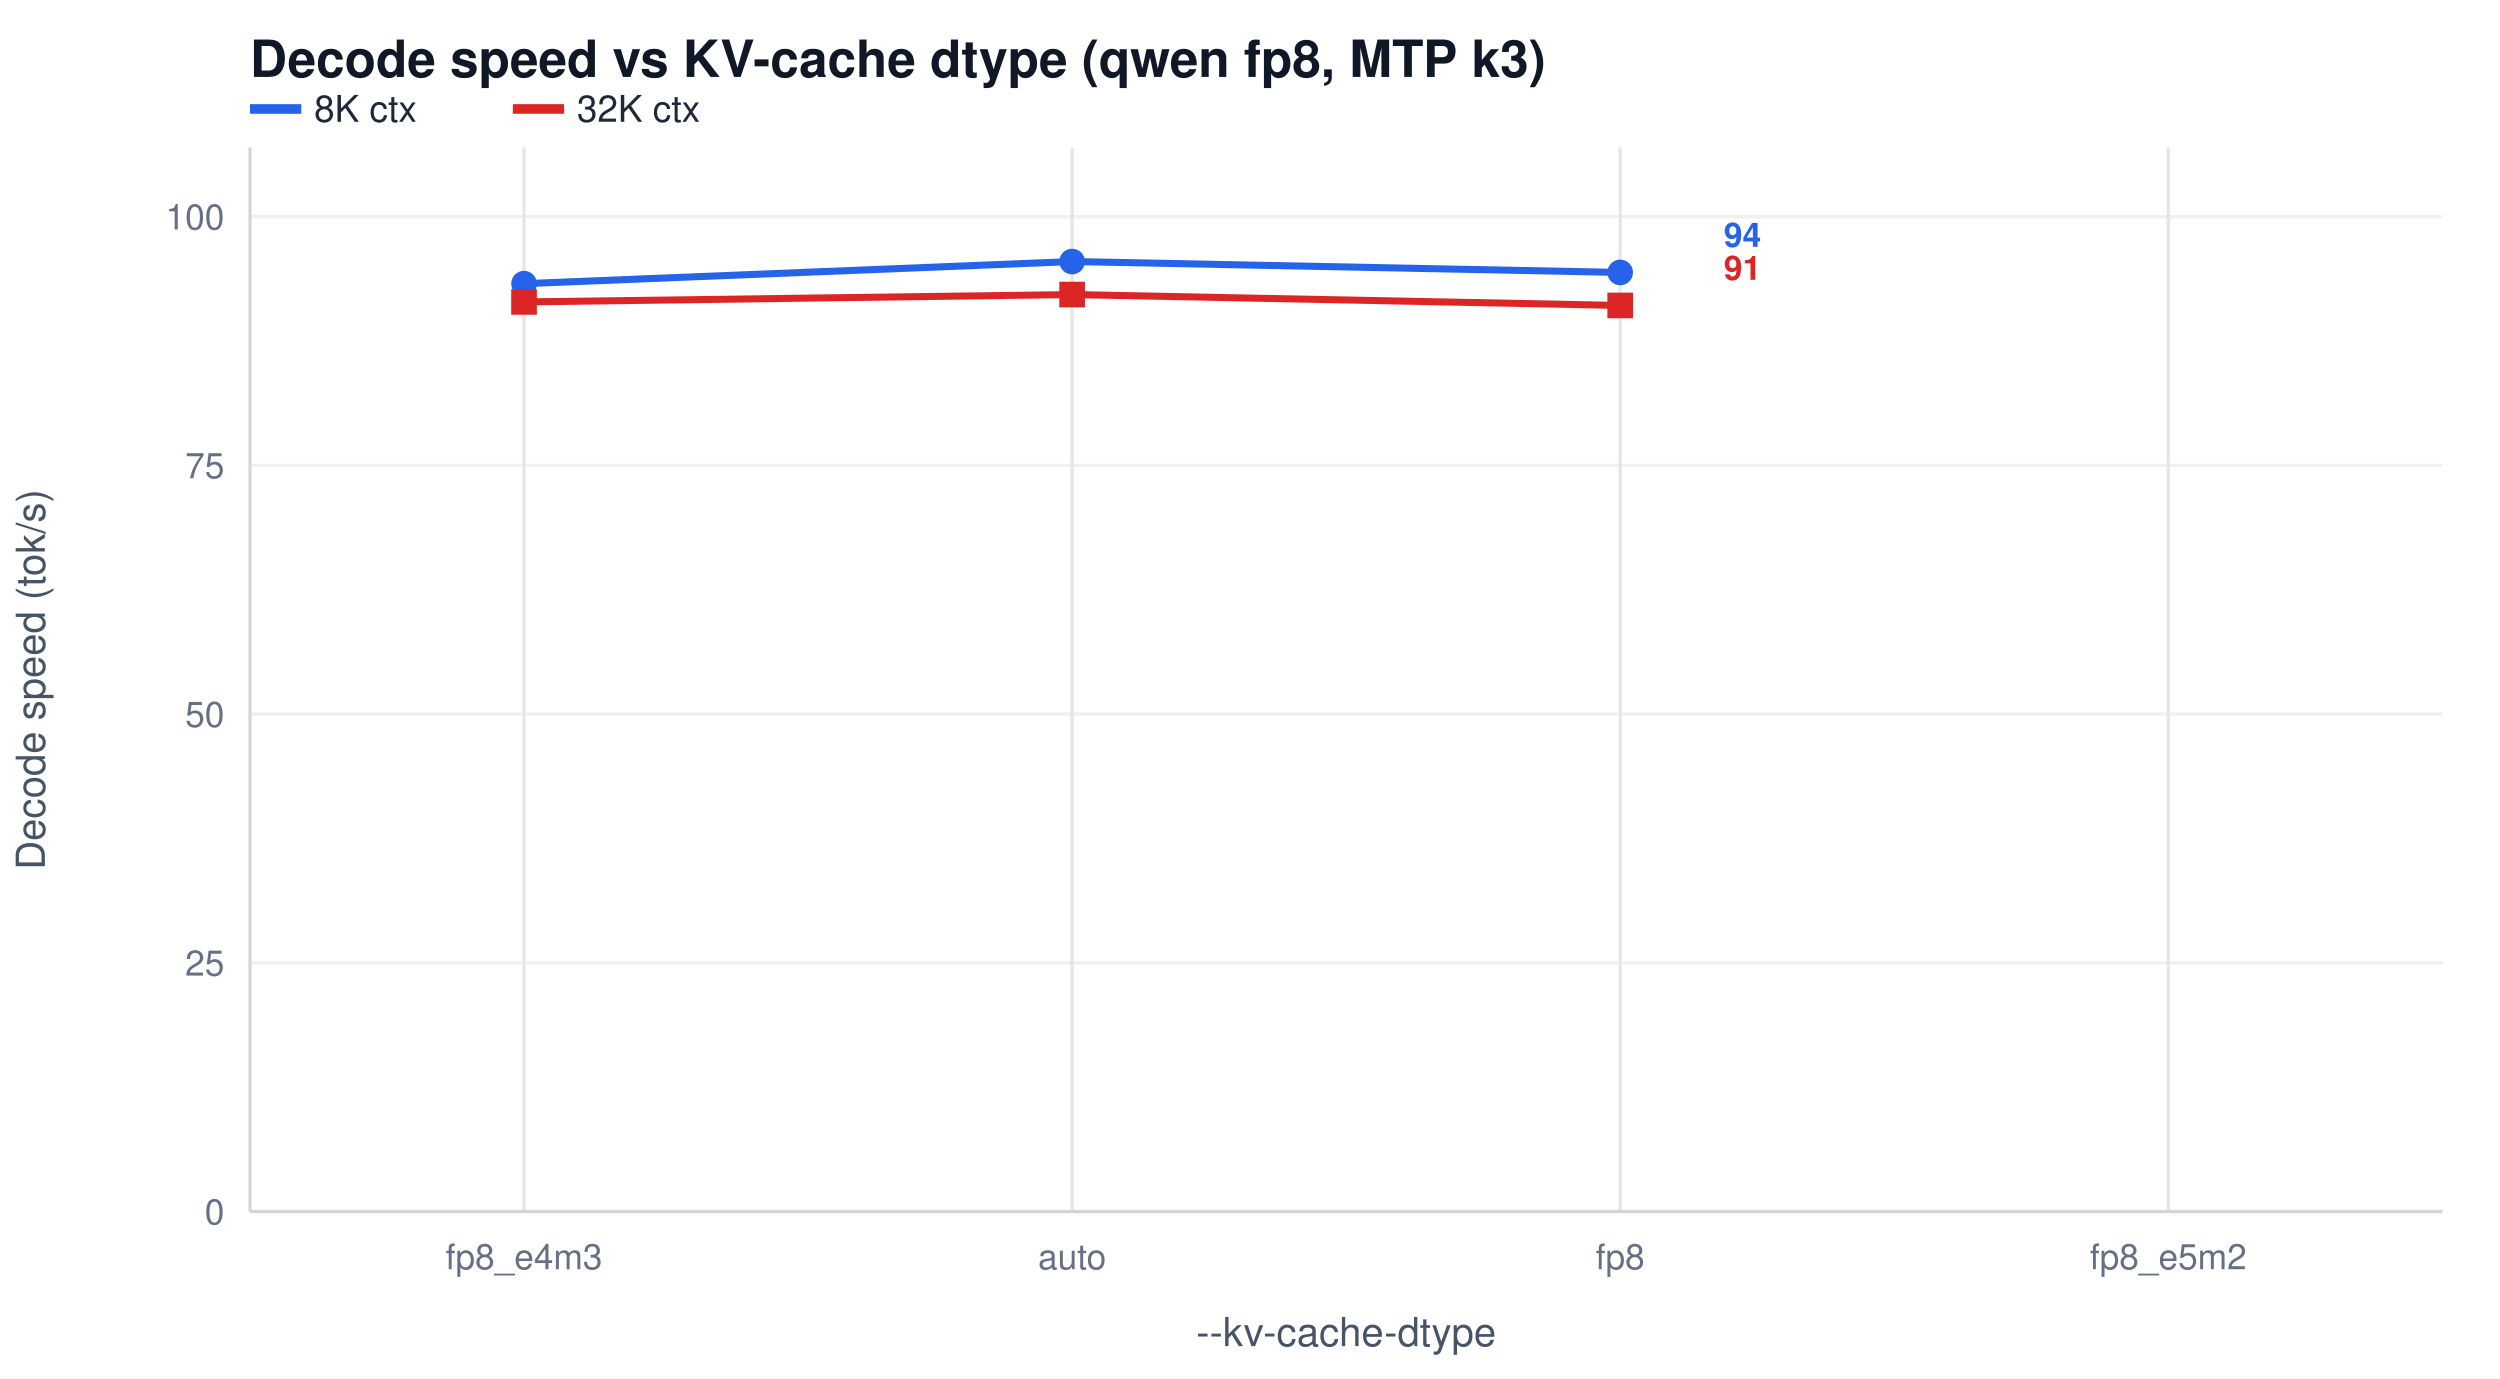
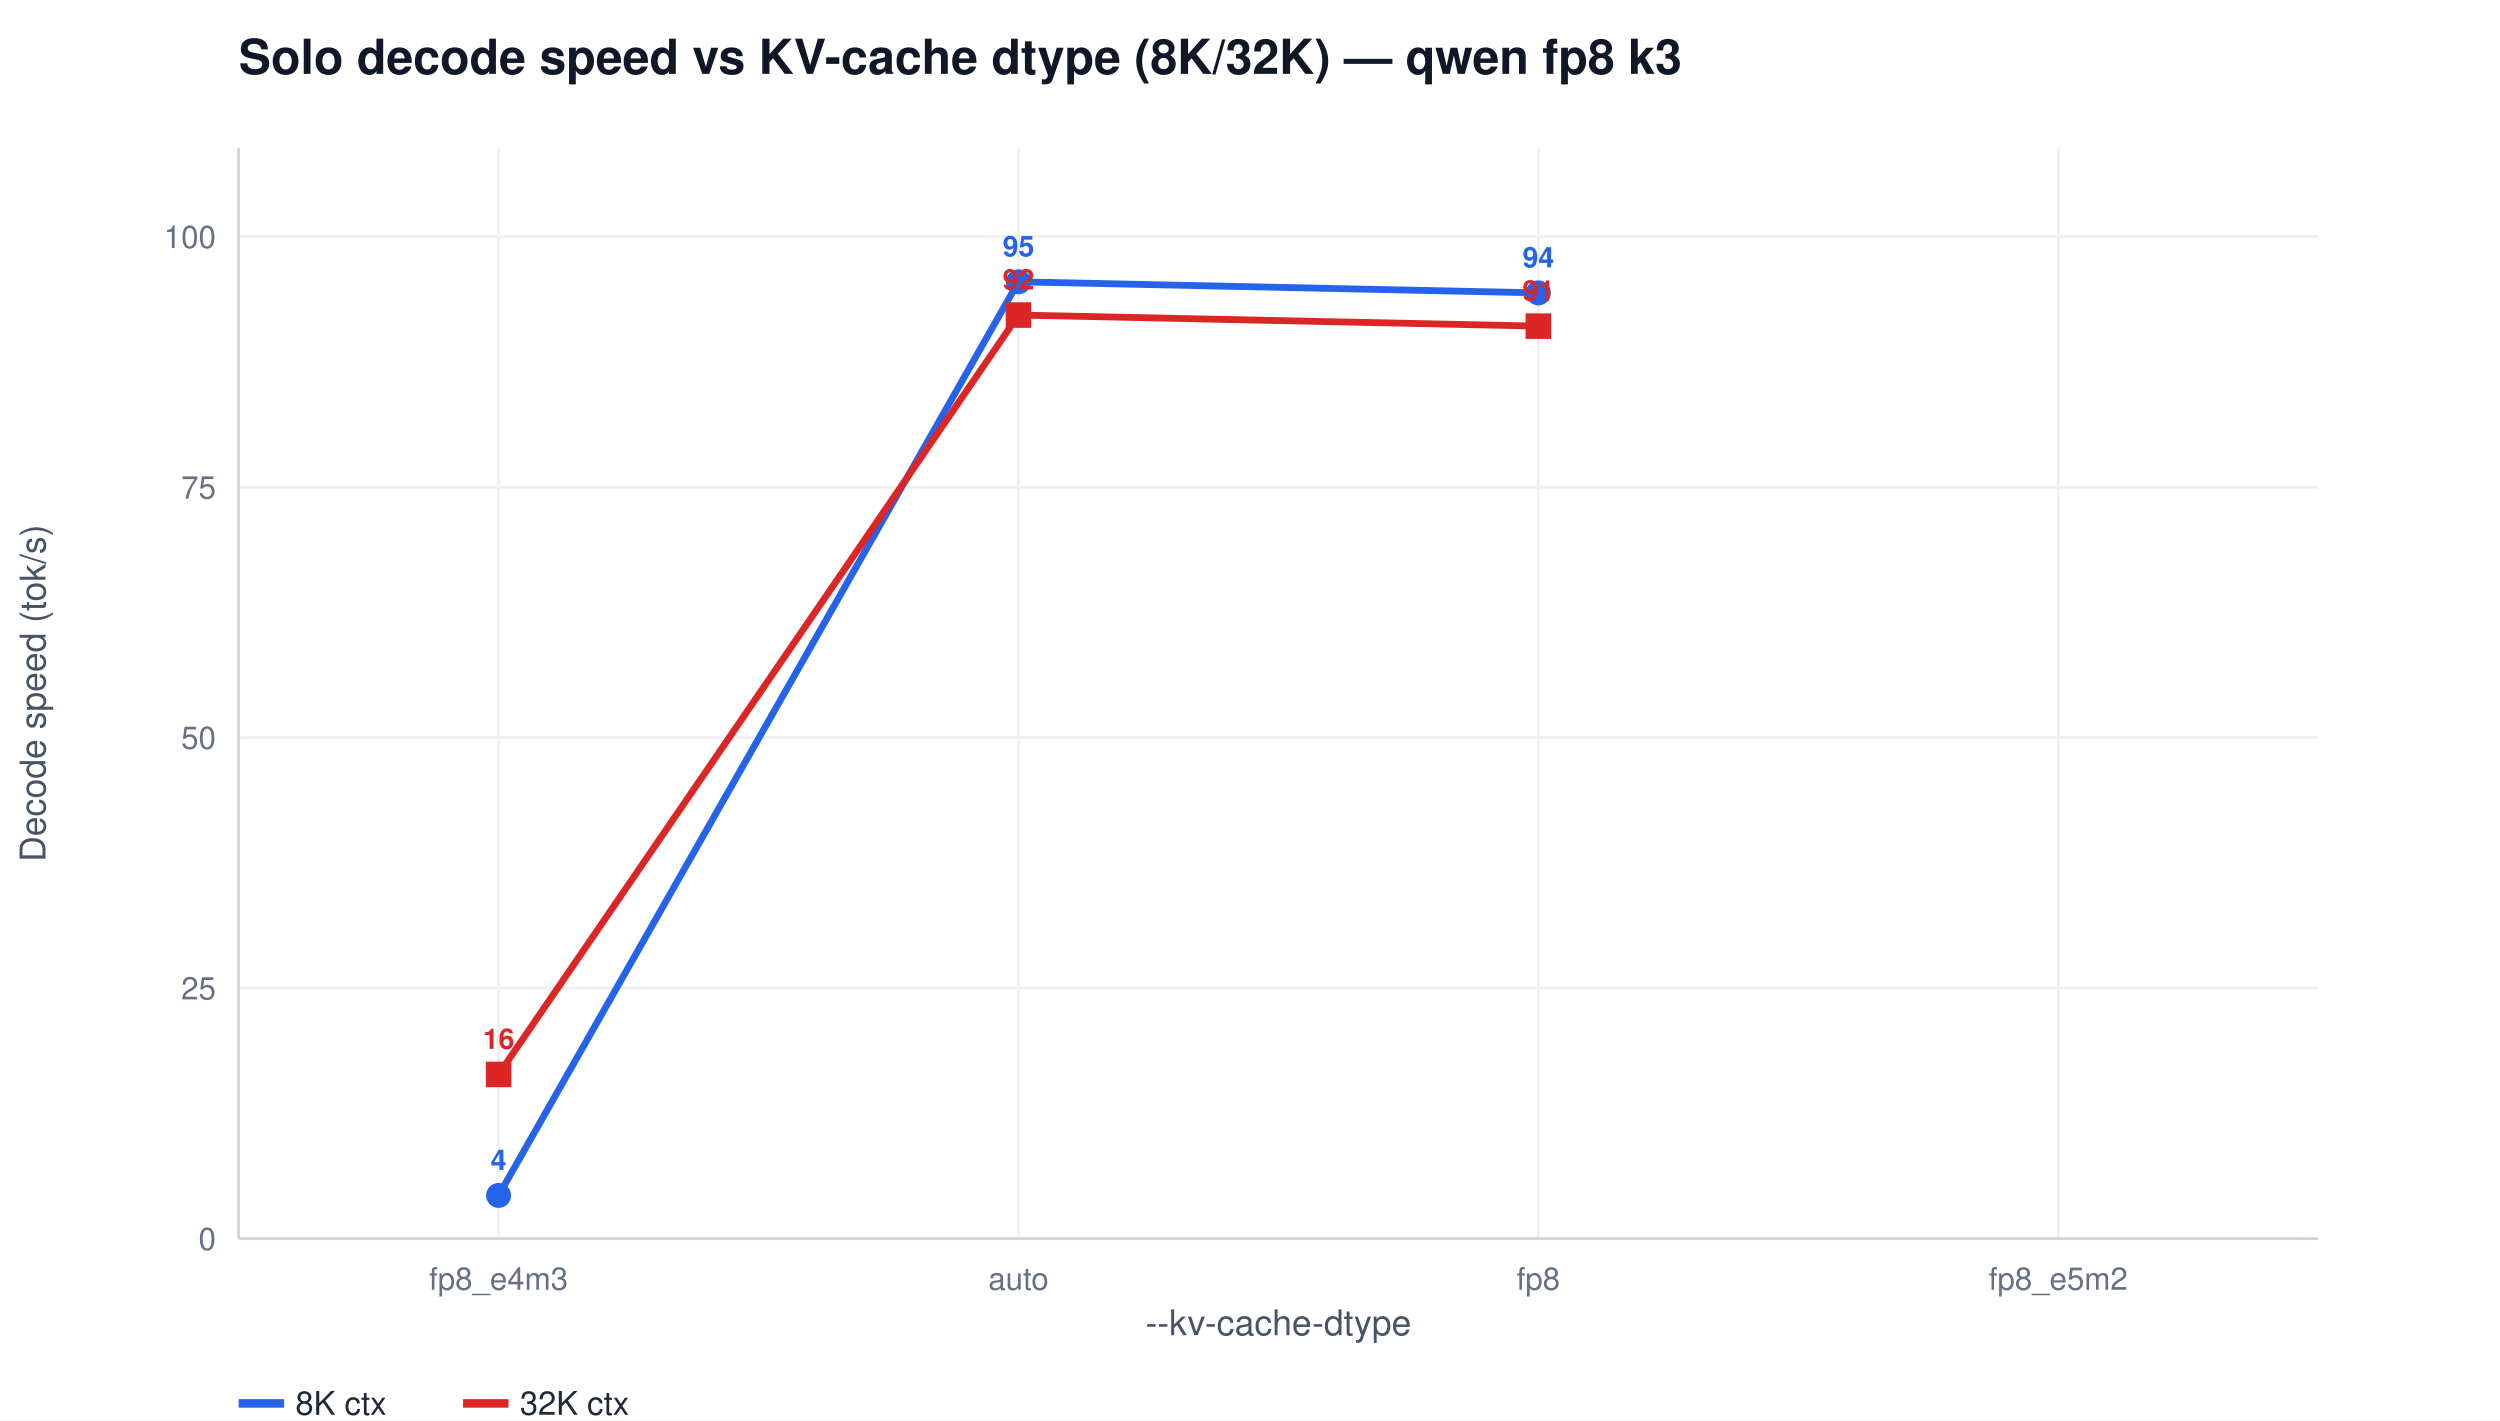
- <svg xmlns="http://www.w3.org/2000/svg" width="780" height="430" viewBox="0 0 780 430" font-family="Segoe UI, Helvetica, Arial, sans-serif">
-   <rect width="780" height="430" fill="#ffffff" />
-   <text x="78" y="24" font-size="16" font-weight="600" fill="#101828">Decode speed vs KV-cache dtype (qwen fp8, MTP k3)</text>
-   <line x1="78" y1="378.0" x2="762" y2="378.0" stroke="#f0f0f0" stroke-width="1" />
-   <text x="70" y="382.0" font-size="11" fill="#667085" text-anchor="end">0</text>
-   <line x1="78" y1="300.4" x2="762" y2="300.4" stroke="#f0f0f0" stroke-width="1" />
-   <text x="70" y="304.4" font-size="11" fill="#667085" text-anchor="end">25</text>
-   <line x1="78" y1="222.8" x2="762" y2="222.8" stroke="#f0f0f0" stroke-width="1" />
-   <text x="70" y="226.8" font-size="11" fill="#667085" text-anchor="end">50</text>
-   <line x1="78" y1="145.2" x2="762" y2="145.2" stroke="#f0f0f0" stroke-width="1" />
-   <text x="70" y="149.2" font-size="11" fill="#667085" text-anchor="end">75</text>
-   <line x1="78" y1="67.6" x2="762" y2="67.6" stroke="#f0f0f0" stroke-width="1" />
-   <text x="70" y="71.6" font-size="11" fill="#667085" text-anchor="end">100</text>
-   <line x1="163.5" y1="46" x2="163.5" y2="378" stroke="#e5e5e5" stroke-width="1" />
-   <text x="163.5" y="396" font-size="11" fill="#667085" text-anchor="middle">fp8_e4m3</text>
-   <line x1="334.5" y1="46" x2="334.5" y2="378" stroke="#e5e5e5" stroke-width="1" />
-   <text x="334.5" y="396" font-size="11" fill="#667085" text-anchor="middle">auto</text>
-   <line x1="505.5" y1="46" x2="505.5" y2="378" stroke="#e5e5e5" stroke-width="1" />
-   <text x="505.5" y="396" font-size="11" fill="#667085" text-anchor="middle">fp8</text>
-   <line x1="676.5" y1="46" x2="676.5" y2="378" stroke="#e5e5e5" stroke-width="1" />
-   <text x="676.5" y="396" font-size="11" fill="#667085" text-anchor="middle">fp8_e5m2</text>
-   <line x1="78" y1="378" x2="762" y2="378" stroke="#d0d5dd" stroke-width="1" />
-   <line x1="78" y1="46" x2="78" y2="378" stroke="#d0d5dd" stroke-width="1" />
-   <polyline points="163.5,88.5 334.5,81.6 505.5,85.0" fill="none" stroke="#2563eb" stroke-width="2.2" />
-   <circle cx="163.5" cy="88.5" r="4" fill="#2563eb" />
-   <circle cx="334.5" cy="81.6" r="4" fill="#2563eb" />
-   <circle cx="505.5" cy="85.0" r="4" fill="#2563eb" />
-   <text x="549.5" y="77.0" font-size="10.5" fill="#2563eb" text-anchor="end" font-weight="600">94</text>
-   <polyline points="163.5,94.2 334.5,91.9 505.5,95.3" fill="none" stroke="#dc2626" stroke-width="2.2" />
-   <rect x="159.5" y="90.2" width="8" height="8" fill="#dc2626" />
-   <rect x="330.5" y="87.9" width="8" height="8" fill="#dc2626" />
-   <rect x="501.5" y="91.3" width="8" height="8" fill="#dc2626" />
-   <text x="549.5" y="87.3" font-size="10.5" fill="#dc2626" text-anchor="end" font-weight="600">91</text>
-   <line x1="78" y1="34" x2="94" y2="34" stroke="#2563eb" stroke-width="3" />
-   <text x="98" y="38" font-size="11.5" fill="#1d2939">8K ctx</text>
-   <line x1="160" y1="34" x2="176" y2="34" stroke="#dc2626" stroke-width="3" />
-   <text x="180" y="38" font-size="11.5" fill="#1d2939">32K ctx</text>
-   <text x="420" y="420" font-size="12.5" fill="#475467" text-anchor="middle">--kv-cache-dtype</text>
-   <text x="14" y="212" font-size="12.5" fill="#475467" text-anchor="middle" transform="rotate(-90 14 212)">Decode speed (tok/s)</text>
+ <svg xmlns="http://www.w3.org/2000/svg" width="880" height="500" viewBox="0 0 880 500" font-family="Segoe UI, Helvetica, Arial, sans-serif">
+   <rect width="880" height="500" fill="#ffffff" />
+   <text x="84" y="26" font-size="17" font-weight="600" fill="#101828">Solo decode speed vs KV-cache dtype (8K/32K) — qwen fp8 k3</text>
+   <line x1="84" y1="436.0" x2="816" y2="436.0" stroke="#f0f0f0" stroke-width="1" />
+   <text x="76" y="440.0" font-size="11" fill="#667085" text-anchor="end">0</text>
+   <line x1="84" y1="347.8" x2="816" y2="347.8" stroke="#f0f0f0" stroke-width="1" />
+   <text x="76" y="351.8" font-size="11" fill="#667085" text-anchor="end">25</text>
+   <line x1="84" y1="259.6" x2="816" y2="259.6" stroke="#f0f0f0" stroke-width="1" />
+   <text x="76" y="263.6" font-size="11" fill="#667085" text-anchor="end">50</text>
+   <line x1="84" y1="171.5" x2="816" y2="171.5" stroke="#f0f0f0" stroke-width="1" />
+   <text x="76" y="175.5" font-size="11" fill="#667085" text-anchor="end">75</text>
+   <line x1="84" y1="83.3" x2="816" y2="83.3" stroke="#f0f0f0" stroke-width="1" />
+   <text x="76" y="87.3" font-size="11" fill="#667085" text-anchor="end">100</text>
+   <line x1="175.5" y1="52" x2="175.5" y2="436" stroke="#f0f0f0" stroke-width="1" />
+   <text x="175.5" y="454" font-size="11" fill="#667085" text-anchor="middle">fp8_e4m3</text>
+   <line x1="358.5" y1="52" x2="358.5" y2="436" stroke="#f0f0f0" stroke-width="1" />
+   <text x="358.5" y="454" font-size="11" fill="#667085" text-anchor="middle">auto</text>
+   <line x1="541.5" y1="52" x2="541.5" y2="436" stroke="#f0f0f0" stroke-width="1" />
+   <text x="541.5" y="454" font-size="11" fill="#667085" text-anchor="middle">fp8</text>
+   <line x1="724.5" y1="52" x2="724.5" y2="436" stroke="#f0f0f0" stroke-width="1" />
+   <text x="724.5" y="454" font-size="11" fill="#667085" text-anchor="middle">fp8_e5m2</text>
+   <line x1="84" y1="436" x2="816" y2="436" stroke="#d0d5dd" stroke-width="1" />
+   <line x1="84" y1="52" x2="84" y2="436" stroke="#d0d5dd" stroke-width="1" />
+   <polyline points="175.5,420.8 358.5,99.2 541.5,103.1" fill="none" stroke="#2563eb" stroke-width="2.4" />
+   <circle cx="175.5" cy="420.8" r="4.4" fill="#2563eb" />
+   <circle cx="358.5" cy="99.2" r="4.4" fill="#2563eb" />
+   <circle cx="541.5" cy="103.1" r="4.4" fill="#2563eb" />
+   <polyline points="175.5,378.2 358.5,110.9 541.5,114.8" fill="none" stroke="#dc2626" stroke-width="2.4" />
+   <rect x="171.0" y="373.7" width="9" height="9" fill="#dc2626" />
+   <rect x="354.0" y="106.4" width="9" height="9" fill="#dc2626" />
+   <rect x="537.0" y="110.3" width="9" height="9" fill="#dc2626" />
+   <text x="175.5" y="369.2" font-size="10" fill="#dc2626" text-anchor="middle" font-weight="600">16</text>
+   <text x="175.5" y="411.8" font-size="10" fill="#2563eb" text-anchor="middle" font-weight="600">4</text>
+   <text x="358.5" y="90.2" font-size="10" fill="#2563eb" text-anchor="middle" font-weight="600">95</text>
+   <text x="358.5" y="101.9" font-size="10" fill="#dc2626" text-anchor="middle" font-weight="600">92</text>
+   <text x="541.5" y="94.1" font-size="10" fill="#2563eb" text-anchor="middle" font-weight="600">94</text>
+   <text x="541.5" y="105.8" font-size="10" fill="#dc2626" text-anchor="middle" font-weight="600">91</text>
+   <line x1="84" y1="494" x2="100" y2="494" stroke="#2563eb" stroke-width="3" />
+   <text x="104" y="498" font-size="11.5" fill="#1d2939">8K ctx</text>
+   <line x1="163" y1="494" x2="179" y2="494" stroke="#dc2626" stroke-width="3" />
+   <text x="183" y="498" font-size="11.5" fill="#1d2939">32K ctx</text>
+   <text x="450" y="470" font-size="12.5" fill="#475467" text-anchor="middle">--kv-cache-dtype</text>
+   <text x="16" y="244" font-size="12.5" fill="#475467" text-anchor="middle" transform="rotate(-90 16 244)">Decode speed (tok/s)</text>
</svg>
